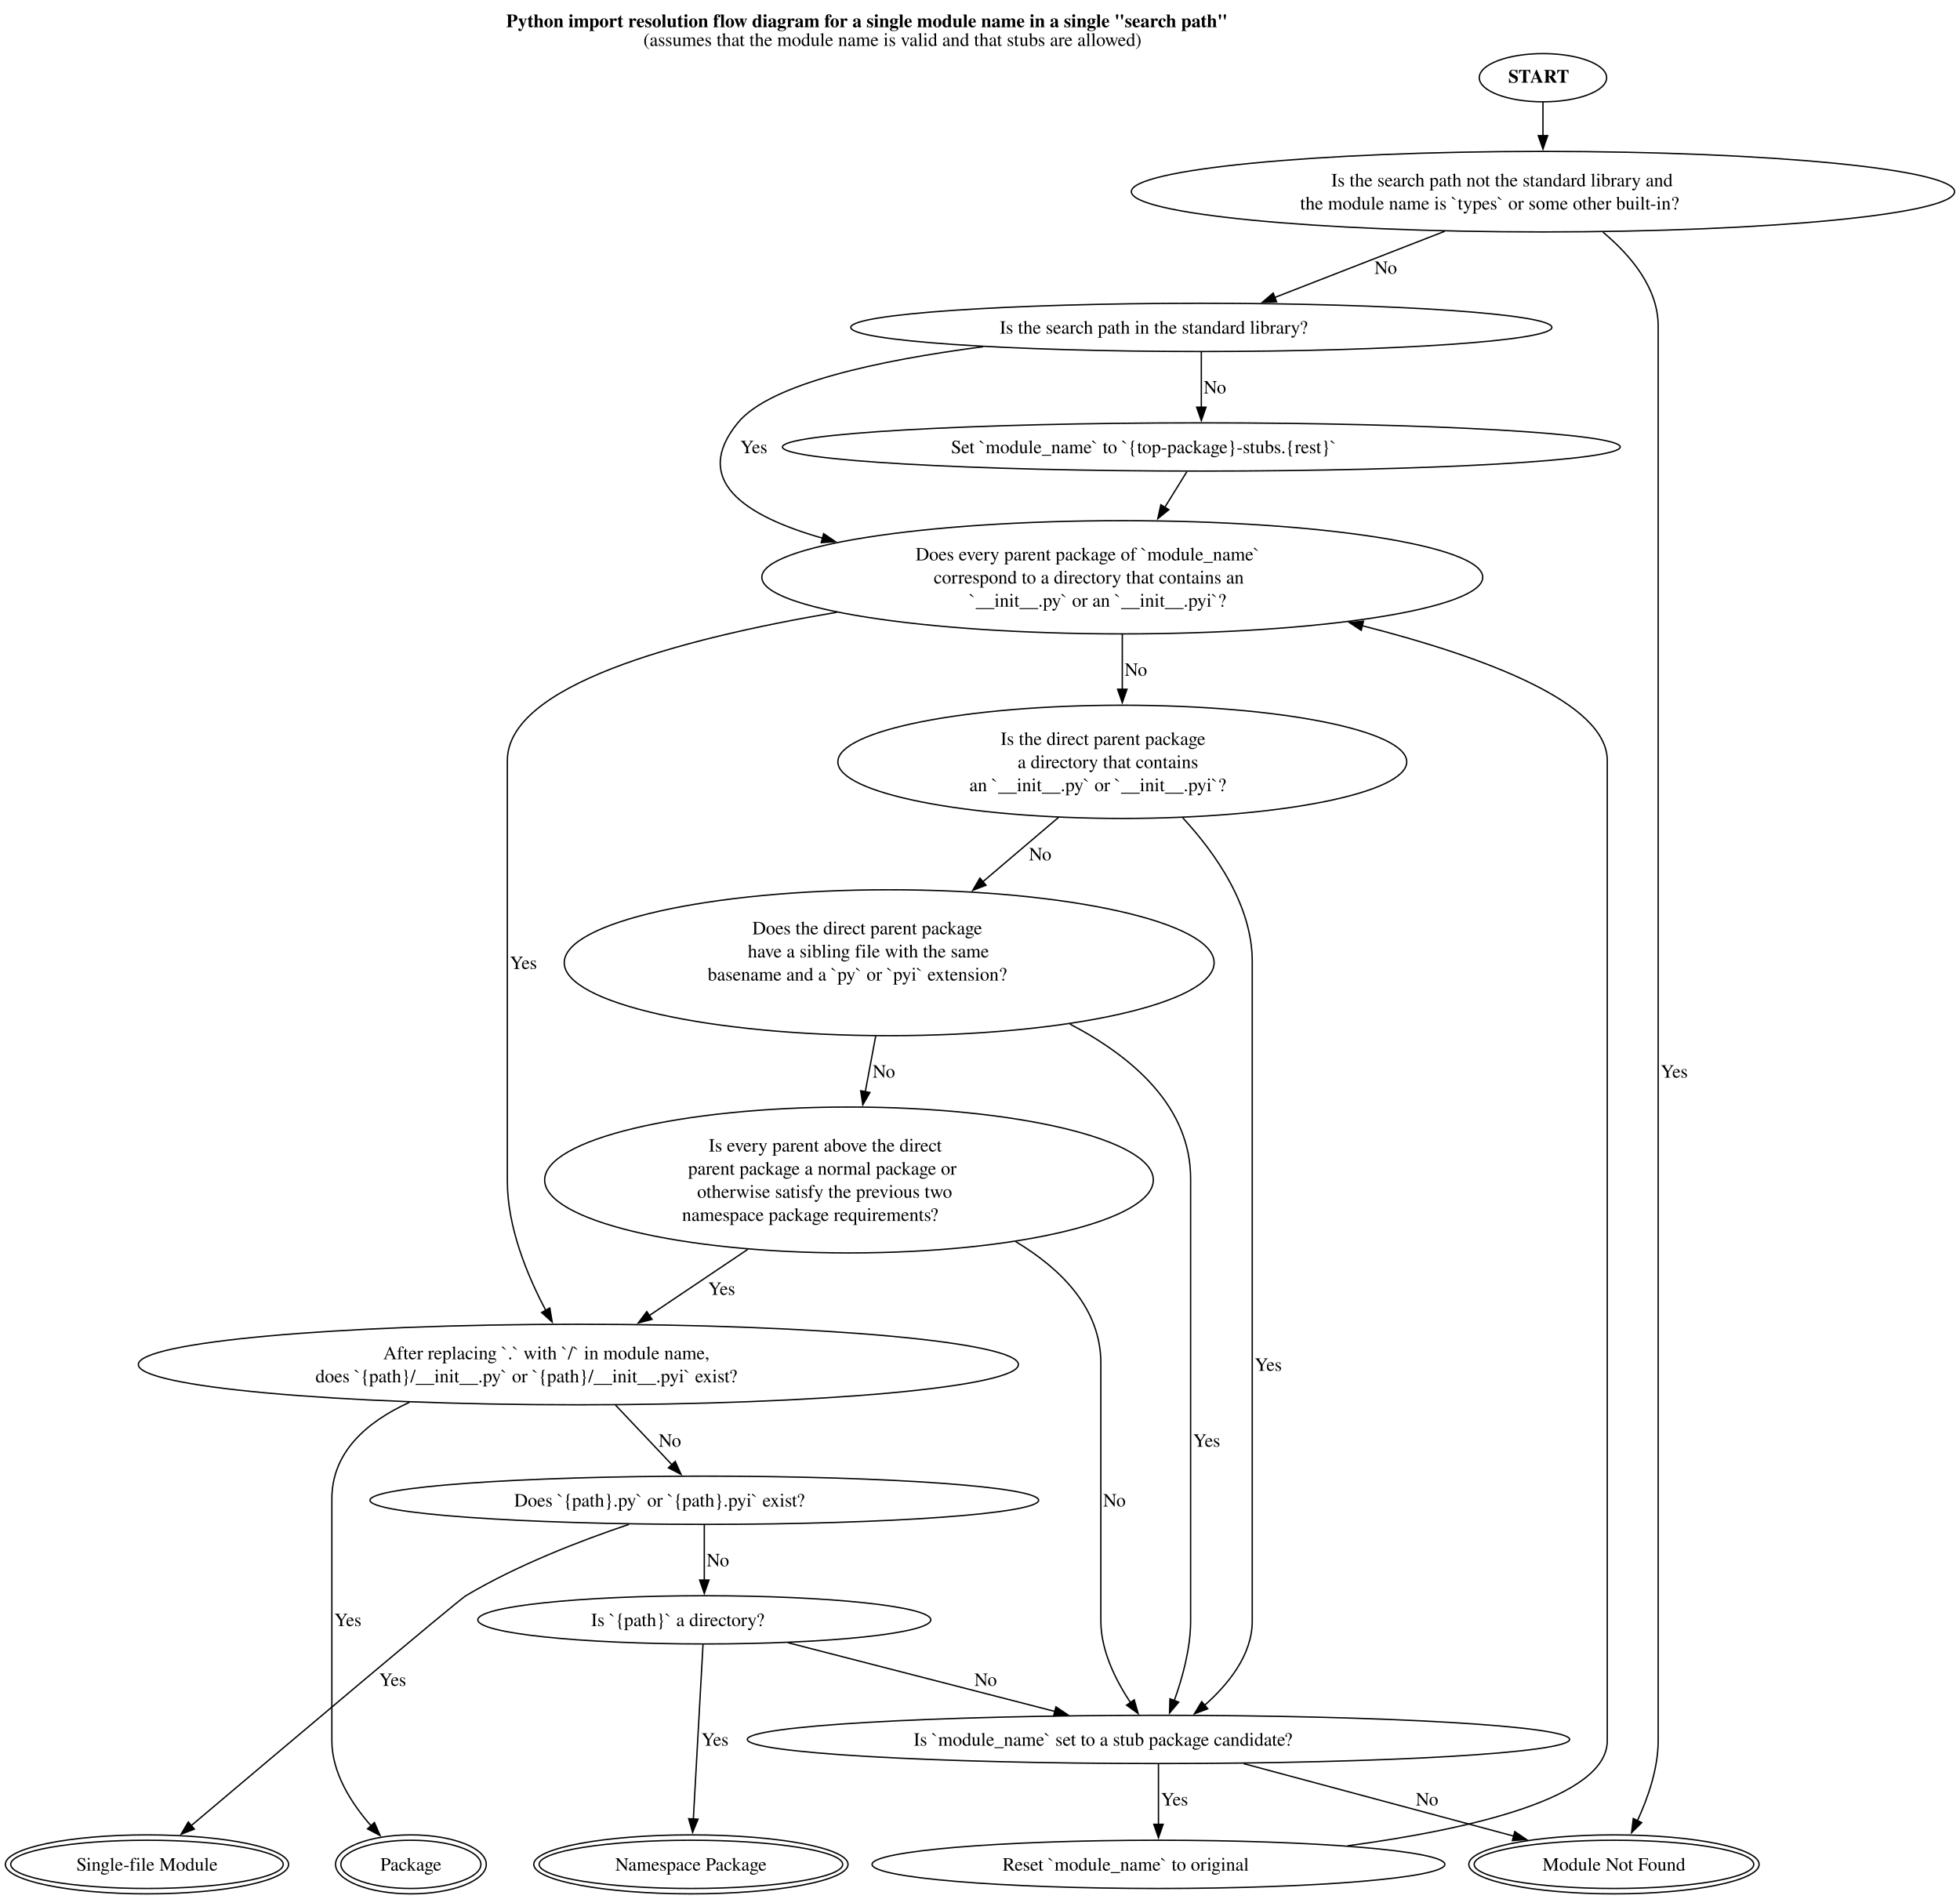
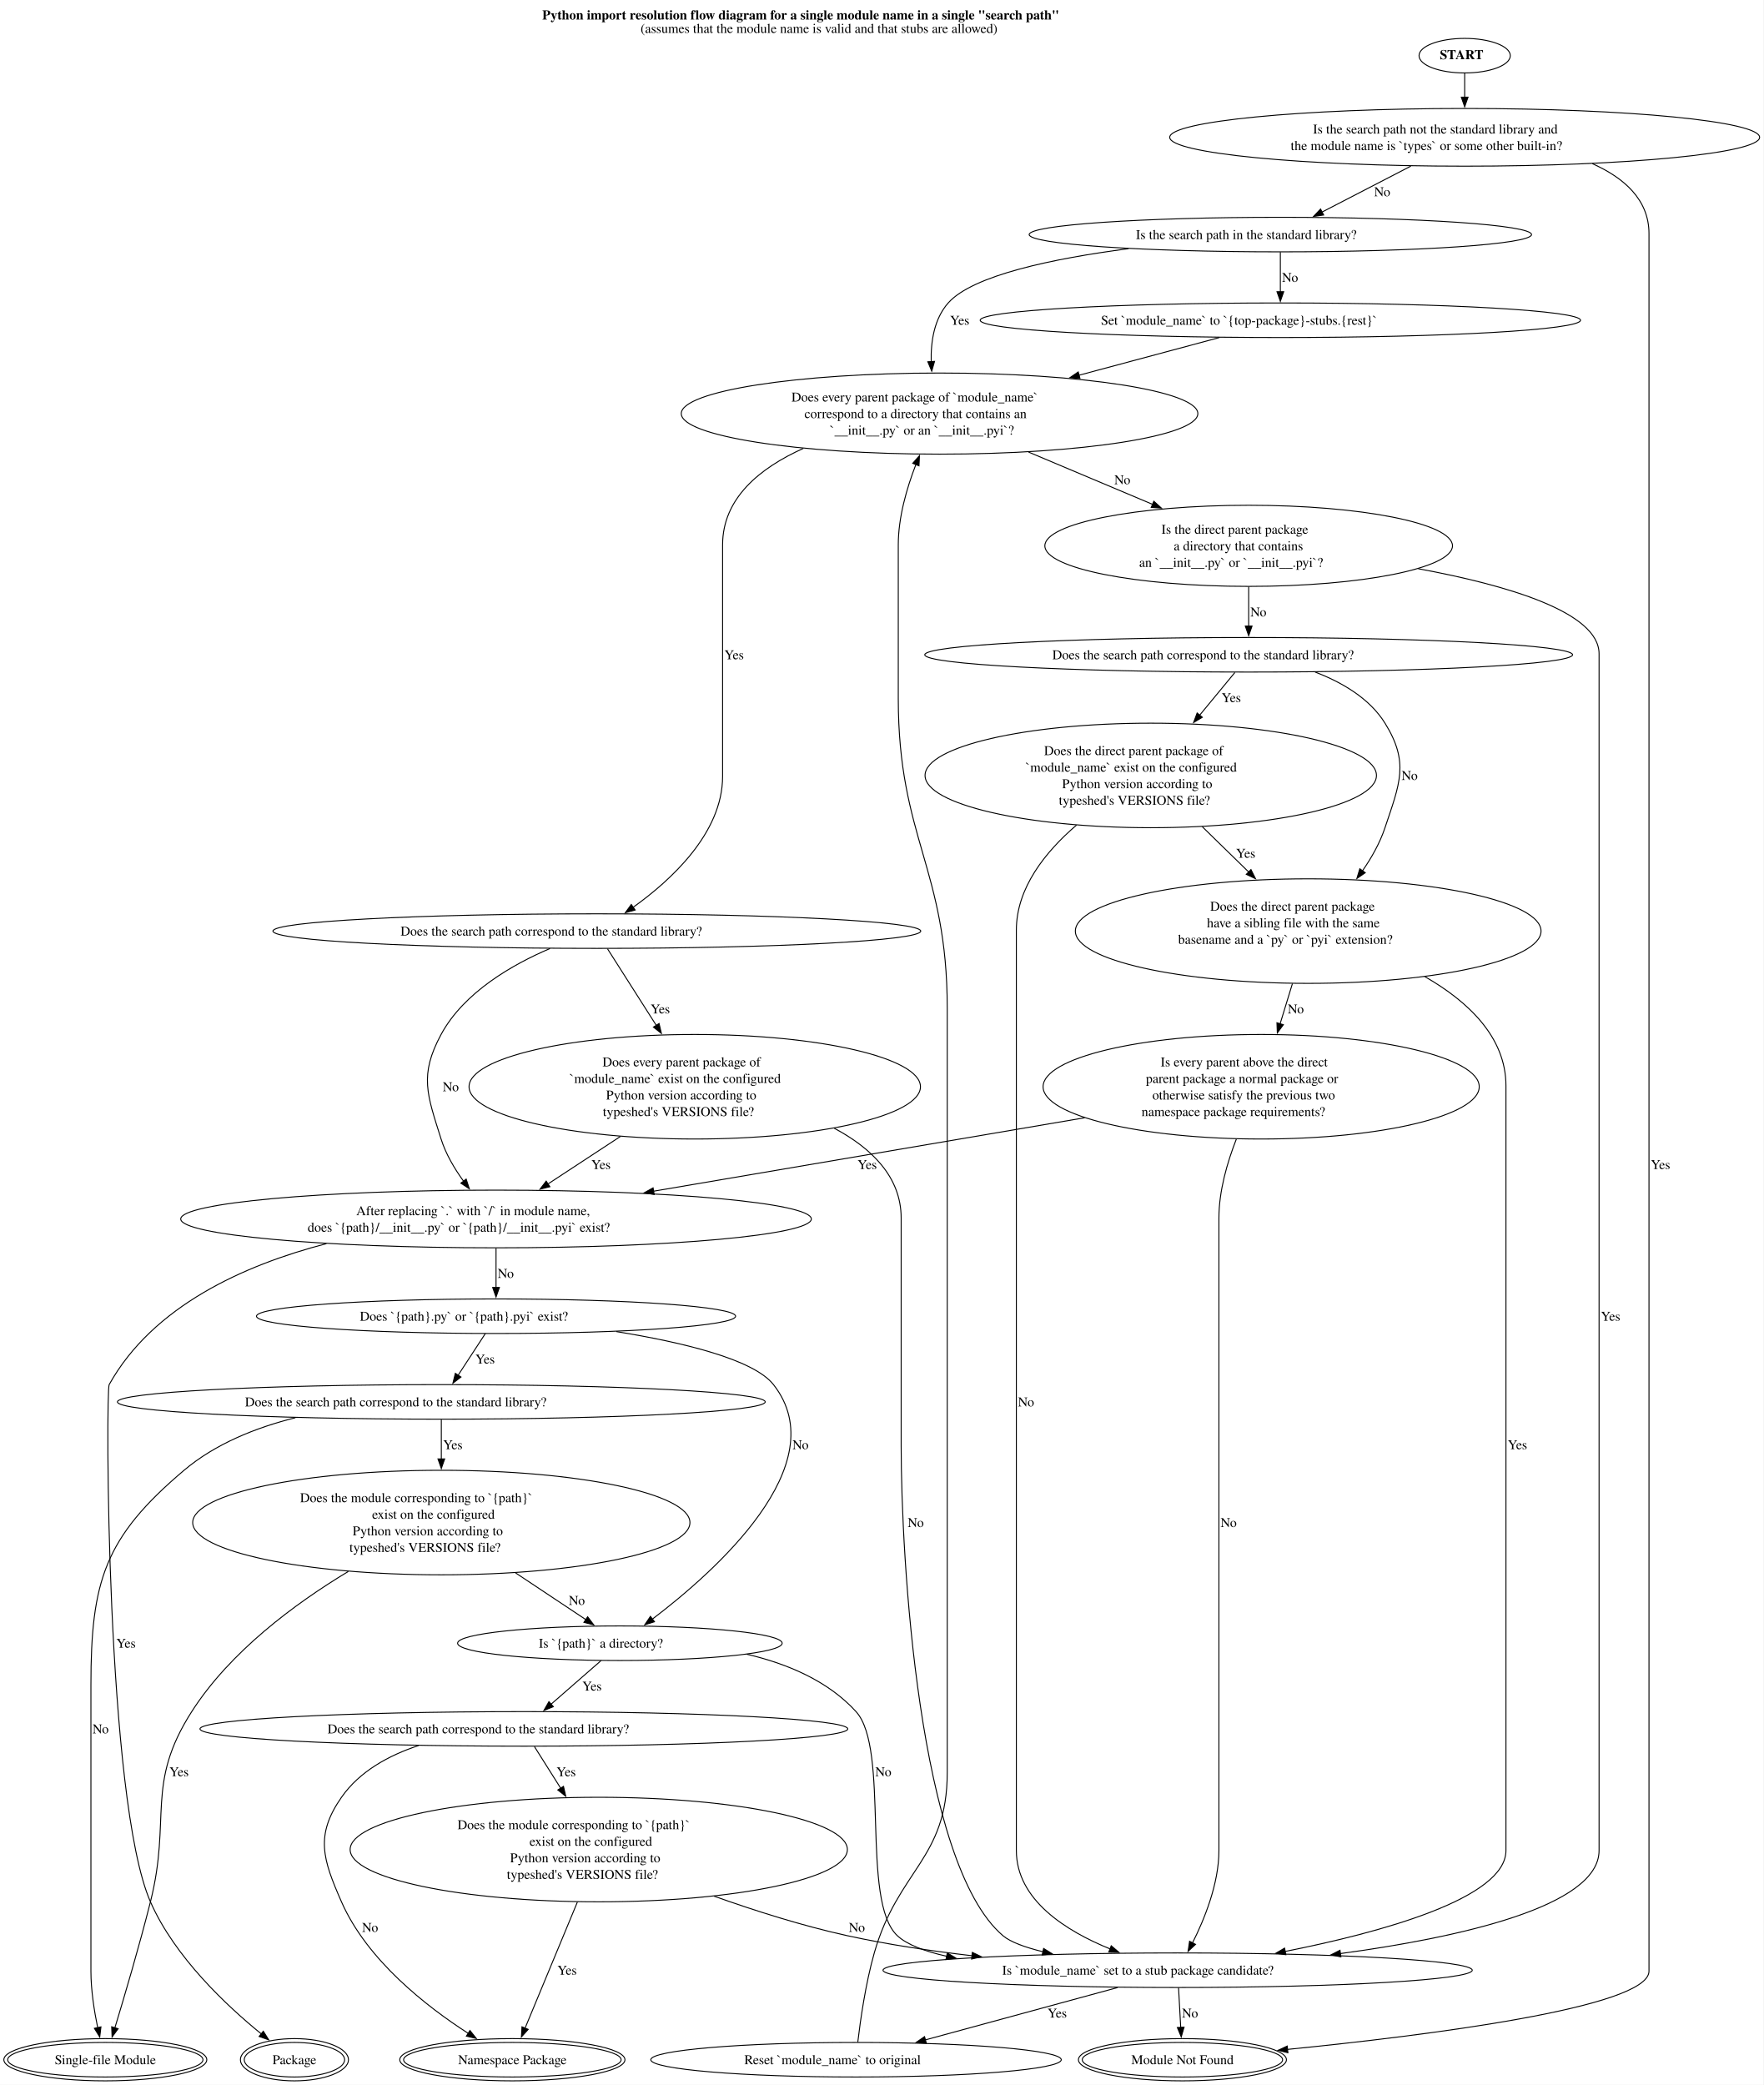
- <svg xmlns="http://www.w3.org/2000/svg" width="1463pt" height="1417pt" viewBox="0.00 0.00 1463.00 1417.00">
-   <g id="graph0" class="graph" transform="scale(1 1) rotate(0) translate(4 1413.5)">
-     <polygon fill="white" stroke="none" points="-4,4 -4,-1413.5 1458.95,-1413.5 1458.95,4 -4,4" />
-     <text xml:space="preserve" text-anchor="start" x="337.85" y="-1393.2" font-family="Times,serif" font-size="14.00">        </text>
-     <text xml:space="preserve" text-anchor="start" x="373.85" y="-1393.2" font-family="Times,serif" font-weight="bold" font-size="14.00">Python import resolution flow diagram for a single module name in a single "search path"</text>
-     <text xml:space="preserve" text-anchor="start" x="1081.1" y="-1393.2" font-family="Times,serif" font-size="14.00">        </text>
-     <text xml:space="preserve" text-anchor="start" x="476.23" y="-1379.2" font-family="Times,serif" font-size="14.00">(assumes that the module name is valid and that stubs are allowed)    </text>
+ <svg xmlns="http://www.w3.org/2000/svg" width="1837pt" height="2172pt" viewBox="0.00 0.00 1837.00 2172.00">
+   <g id="graph0" class="graph" transform="scale(1 1) rotate(0) translate(4 2167.68)">
+     <polygon fill="white" stroke="none" points="-4,4 -4,-2167.68 1832.95,-2167.68 1832.95,4 -4,4" />
+     <text xml:space="preserve" text-anchor="start" x="524.85" y="-2147.38" font-family="Times,serif" font-size="14.00">        </text>
+     <text xml:space="preserve" text-anchor="start" x="560.85" y="-2147.38" font-family="Times,serif" font-weight="bold" font-size="14.00">Python import resolution flow diagram for a single module name in a single "search path"</text>
+     <text xml:space="preserve" text-anchor="start" x="1268.1" y="-2147.38" font-family="Times,serif" font-size="14.00">        </text>
+     <text xml:space="preserve" text-anchor="start" x="663.23" y="-2133.38" font-family="Times,serif" font-size="14.00">(assumes that the module name is valid and that stubs are allowed)    </text>
    <g id="node1" class="node">
      <ellipse fill="none" stroke="black" cx="105.71" cy="-22" rx="101.71" ry="18" />
      <ellipse fill="none" stroke="black" cx="105.71" cy="-22" rx="105.71" ry="22" />
      <text xml:space="preserve" text-anchor="middle" x="105.71" y="-17.32" font-family="Times,serif" font-size="14.00">Single-file Module</text>
    </g>
    <g id="node2" class="node">
      <ellipse fill="none" stroke="black" cx="302.71" cy="-22" rx="52.26" ry="18" />
      <ellipse fill="none" stroke="black" cx="302.71" cy="-22" rx="56.26" ry="22" />
      <text xml:space="preserve" text-anchor="middle" x="302.71" y="-17.32" font-family="Times,serif" font-size="14.00">Package</text>
    </g>
    <g id="node3" class="node">
-       <ellipse fill="none" stroke="black" cx="511.71" cy="-22" rx="113.29" ry="18" />
-       <ellipse fill="none" stroke="black" cx="511.71" cy="-22" rx="117.29" ry="22" />
-       <text xml:space="preserve" text-anchor="middle" x="511.71" y="-17.32" font-family="Times,serif" font-size="14.00">Namespace Package</text>
+       <ellipse fill="none" stroke="black" cx="529.71" cy="-22" rx="113.29" ry="18" />
+       <ellipse fill="none" stroke="black" cx="529.71" cy="-22" rx="117.29" ry="22" />
+       <text xml:space="preserve" text-anchor="middle" x="529.71" y="-17.32" font-family="Times,serif" font-size="14.00">Namespace Package</text>
    </g>
    <g id="node4" class="node">
-       <ellipse fill="none" stroke="black" cx="1200.71" cy="-22" rx="104.35" ry="18" />
-       <ellipse fill="none" stroke="black" cx="1200.71" cy="-22" rx="108.35" ry="22" />
-       <text xml:space="preserve" text-anchor="middle" x="1200.71" y="-17.32" font-family="Times,serif" font-size="14.00">Module Not Found</text>
+       <ellipse fill="none" stroke="black" cx="1227.71" cy="-22" rx="104.35" ry="18" />
+       <ellipse fill="none" stroke="black" cx="1227.71" cy="-22" rx="108.35" ry="22" />
+       <text xml:space="preserve" text-anchor="middle" x="1227.71" y="-17.32" font-family="Times,serif" font-size="14.00">Module Not Found</text>
    </g>
    <g id="node5" class="node">
-       <ellipse fill="none" stroke="black" cx="1147.71" cy="-1355.5" rx="47.53" ry="18" />
-       <text xml:space="preserve" text-anchor="start" x="1121.84" y="-1351.82" font-family="Times,serif" font-weight="bold" font-size="14.00">START</text>
+       <ellipse fill="none" stroke="black" cx="1521.71" cy="-2109.68" rx="47.53" ry="18" />
+       <text xml:space="preserve" text-anchor="start" x="1495.84" y="-2106" font-family="Times,serif" font-weight="bold" font-size="14.00">START</text>
    </g>
    <g id="node6" class="node">
-       <ellipse fill="none" stroke="black" cx="1147.71" cy="-1270.44" rx="307.24" ry="30.05" />
-       <text xml:space="preserve" text-anchor="start" x="961.71" y="-1274.39" font-family="Times,serif" font-size="14.00">        Is the search path not the standard library and</text>
-       <text xml:space="preserve" text-anchor="start" x="938.46" y="-1257.14" font-family="Times,serif" font-size="14.00">        the module name is `types` or some other built-in?    </text>
+       <ellipse fill="none" stroke="black" cx="1521.71" cy="-2024.63" rx="307.24" ry="30.05" />
+       <text xml:space="preserve" text-anchor="start" x="1335.71" y="-2028.58" font-family="Times,serif" font-size="14.00">        Is the search path not the standard library and</text>
+       <text xml:space="preserve" text-anchor="start" x="1312.46" y="-2011.33" font-family="Times,serif" font-size="14.00">        the module name is `types` or some other built-in?    </text>
    </g>
    <g id="edge4" class="edge">
-       <path fill="none" stroke="black" d="M1147.71,-1337.29C1147.71,-1329.95 1147.71,-1321.06 1147.71,-1312.21" />
-       <polygon fill="black" stroke="black" points="1151.21,-1312.25 1147.71,-1302.25 1144.21,-1312.25 1151.21,-1312.25" />
+       <path fill="none" stroke="black" d="M1521.71,-2091.47C1521.71,-2084.14 1521.71,-2075.24 1521.71,-2066.39" />
+       <polygon fill="black" stroke="black" points="1525.21,-2066.43 1521.71,-2056.43 1518.21,-2066.43 1525.21,-2066.43" />
    </g>
    <g id="edge5" class="edge">
-       <path fill="none" stroke="black" d="M1192.48,-1240.23C1213.37,-1222.8 1233.71,-1198.54 1233.71,-1170.14 1233.71,-1170.14 1233.71,-1170.14 1233.71,-114.25 1233.71,-93.46 1226.05,-71.52 1218.11,-54.36" />
-       <polygon fill="black" stroke="black" points="1221.41,-53.14 1213.86,-45.7 1215.12,-56.22 1221.41,-53.14" />
-       <text xml:space="preserve" text-anchor="middle" x="1245.71" y="-609.2" font-family="Times,serif" font-size="14.00">Yes</text>
+       <path fill="none" stroke="black" d="M1654.8,-1997.15C1687.69,-1982.48 1713.71,-1959.69 1713.71,-1924.32 1713.71,-1924.32 1713.71,-1924.32 1713.71,-114.25 1713.71,-76.19 1480.54,-47.08 1337.21,-32.77" />
+       <polygon fill="black" stroke="black" points="1337.57,-29.29 1327.28,-31.79 1336.89,-36.26 1337.57,-29.29" />
+       <text xml:space="preserve" text-anchor="middle" x="1725.71" y="-949.84" font-family="Times,serif" font-size="14.00">Yes</text>
    </g>
    <g id="node7" class="node">
-       <ellipse fill="none" stroke="black" cx="892.71" cy="-1169.14" rx="261.65" ry="18" />
-       <text xml:space="preserve" text-anchor="start" x="714.21" y="-1164.47" font-family="Times,serif" font-size="14.00">        Is the search path in the standard library?    </text>
+       <ellipse fill="none" stroke="black" cx="1329.71" cy="-1923.32" rx="261.65" ry="18" />
+       <text xml:space="preserve" text-anchor="start" x="1151.21" y="-1918.65" font-family="Times,serif" font-size="14.00">        Is the search path in the standard library?    </text>
    </g>
    <g id="edge6" class="edge">
-       <path fill="none" stroke="black" d="M1074.3,-1240.85C1033.86,-1225.11 984.5,-1205.89 947.46,-1191.46" />
-       <polygon fill="black" stroke="black" points="948.87,-1188.25 938.28,-1187.89 946.33,-1194.78 948.87,-1188.25" />
-       <text xml:space="preserve" text-anchor="middle" x="1030.34" y="-1209.09" font-family="Times,serif" font-size="14.00">No</text>
+       <path fill="none" stroke="black" d="M1465.66,-1994.64C1436.12,-1979.36 1400.44,-1960.9 1373.04,-1946.73" />
+       <polygon fill="black" stroke="black" points="1374.81,-1943.71 1364.32,-1942.22 1371.59,-1949.93 1374.81,-1943.71" />
+       <text xml:space="preserve" text-anchor="middle" x="1435.84" y="-1963.27" font-family="Times,serif" font-size="14.00">No</text>
    </g>
    <g id="node8" class="node">
-       <ellipse fill="none" stroke="black" cx="892.71" cy="-1079.89" rx="312.68" ry="18" />
-       <text xml:space="preserve" text-anchor="start" x="677.84" y="-1075.22" font-family="Times,serif" font-size="14.00">        Set `module_name` to `{top-package}-stubs.{rest}`    </text>
+       <ellipse fill="none" stroke="black" cx="1329.71" cy="-1834.07" rx="312.68" ry="18" />
+       <text xml:space="preserve" text-anchor="start" x="1114.84" y="-1829.4" font-family="Times,serif" font-size="14.00">        Set `module_name` to `{top-package}-stubs.{rest}`    </text>
    </g>
    <g id="edge7" class="edge">
-       <path fill="none" stroke="black" d="M892.71,-1150.9C892.71,-1139.07 892.71,-1123.1 892.71,-1109.39" />
-       <polygon fill="black" stroke="black" points="896.21,-1109.61 892.71,-1099.61 889.21,-1109.61 896.21,-1109.61" />
-       <text xml:space="preserve" text-anchor="middle" x="902.84" y="-1119.84" font-family="Times,serif" font-size="14.00">No</text>
+       <path fill="none" stroke="black" d="M1329.71,-1905.09C1329.71,-1893.26 1329.71,-1877.28 1329.71,-1863.57" />
+       <polygon fill="black" stroke="black" points="1333.21,-1863.79 1329.71,-1853.79 1326.21,-1863.79 1333.21,-1863.79" />
+       <text xml:space="preserve" text-anchor="middle" x="1339.84" y="-1874.02" font-family="Times,serif" font-size="14.00">No</text>
    </g>
    <g id="node9" class="node">
-       <ellipse fill="none" stroke="black" cx="833.71" cy="-982.64" rx="269.05" ry="42.25" />
-       <text xml:space="preserve" text-anchor="start" x="651.46" y="-995.22" font-family="Times,serif" font-size="14.00">        Does every parent package of `module_name`</text>
-       <text xml:space="preserve" text-anchor="start" x="664.96" y="-977.97" font-family="Times,serif" font-size="14.00">        correspond to a directory that contains an</text>
-       <text xml:space="preserve" text-anchor="start" x="691.59" y="-960.72" font-family="Times,serif" font-size="14.00">        `__init__.py` or an `__init__.pyi`?    </text>
+       <ellipse fill="none" stroke="black" cx="974.71" cy="-1736.83" rx="269.05" ry="42.25" />
+       <text xml:space="preserve" text-anchor="start" x="792.46" y="-1749.4" font-family="Times,serif" font-size="14.00">        Does every parent package of `module_name`</text>
+       <text xml:space="preserve" text-anchor="start" x="805.96" y="-1732.15" font-family="Times,serif" font-size="14.00">        correspond to a directory that contains an</text>
+       <text xml:space="preserve" text-anchor="start" x="832.59" y="-1714.9" font-family="Times,serif" font-size="14.00">        `__init__.py` or an `__init__.pyi`?    </text>
    </g>
    <g id="edge8" class="edge">
-       <path fill="none" stroke="black" d="M729.85,-1154.72C652.04,-1144.58 570.67,-1127.2 546.71,-1097.89 511.98,-1055.39 550.89,-1028.61 610.12,-1011.78" />
-       <polygon fill="black" stroke="black" points="610.79,-1015.22 619.54,-1009.24 608.97,-1008.46 610.79,-1015.22" />
-       <text xml:space="preserve" text-anchor="middle" x="558.71" y="-1075.22" font-family="Times,serif" font-size="14.00">Yes</text>
+       <path fill="none" stroke="black" d="M1171.52,-1908.62C1092.86,-1898.32 1009.21,-1880.88 983.71,-1852.07 969.18,-1835.66 965.49,-1812.2 966.01,-1790.82" />
+       <polygon fill="black" stroke="black" points="969.49,-1791.23 966.56,-1781.05 962.5,-1790.83 969.49,-1791.23" />
+       <text xml:space="preserve" text-anchor="middle" x="995.71" y="-1829.4" font-family="Times,serif" font-size="14.00">Yes</text>
    </g>
    <g id="edge9" class="edge">
-       <path fill="none" stroke="black" d="M881.89,-1061.42C877.15,-1053.77 871.32,-1044.35 865.37,-1034.74" />
-       <polygon fill="black" stroke="black" points="868.45,-1033.07 860.21,-1026.42 862.5,-1036.76 868.45,-1033.07" />
+       <path fill="none" stroke="black" d="M1266.25,-1816.05C1225.47,-1805.11 1170.77,-1790.43 1119.77,-1776.75" />
+       <polygon fill="black" stroke="black" points="1120.98,-1773.45 1110.41,-1774.23 1119.17,-1780.21 1120.98,-1773.45" />
    </g>
    <g id="node10" class="node">
-       <ellipse fill="none" stroke="black" cx="427.71" cy="-395.05" rx="328.45" ry="30.05" />
-       <text xml:space="preserve" text-anchor="start" x="254.09" y="-399" font-family="Times,serif" font-size="14.00">        After replacing `.` with `/` in module name,</text>
-       <text xml:space="preserve" text-anchor="start" x="203.46" y="-381.75" font-family="Times,serif" font-size="14.00">        does `{path}/__init__.py` or `{path}/__init__.pyi` exist?    </text>
+       <ellipse fill="none" stroke="black" cx="617.71" cy="-1197.73" rx="337.41" ry="18" />
+       <text xml:space="preserve" text-anchor="start" x="385.21" y="-1193.06" font-family="Times,serif" font-size="14.00">        Does the search path correspond to the standard library?    </text>
    </g>
    <g id="edge10" class="edge">
-       <path fill="none" stroke="black" d="M620.67,-956.53C500.71,-936.22 374.71,-901.62 374.71,-845.89 374.71,-845.89 374.71,-845.89 374.71,-531.8 374.71,-497.63 389.47,-461.73 403.41,-435.43" />
-       <polygon fill="black" stroke="black" points="406.39,-437.27 408.15,-426.82 400.26,-433.89 406.39,-437.27" />
-       <text xml:space="preserve" text-anchor="middle" x="386.71" y="-690.27" font-family="Times,serif" font-size="14.00">Yes</text>
+       <path fill="none" stroke="black" d="M832.87,-1700.59C787.46,-1680.2 748.71,-1648.59 748.71,-1600.08 748.71,-1600.08 748.71,-1600.08 748.71,-1358.88 748.71,-1299.61 694.28,-1250.21 655.59,-1222.58" />
+       <polygon fill="black" stroke="black" points="657.6,-1219.71 647.38,-1216.89 653.61,-1225.47 657.6,-1219.71" />
+       <text xml:space="preserve" text-anchor="middle" x="760.71" y="-1480.9" font-family="Times,serif" font-size="14.00">Yes</text>
    </g>
    <g id="node11" class="node">
-       <ellipse fill="none" stroke="black" cx="833.71" cy="-844.89" rx="212.31" ry="42.25" />
-       <text xml:space="preserve" text-anchor="start" x="714.84" y="-857.47" font-family="Times,serif" font-size="14.00">        Is the direct parent package</text>
-       <text xml:space="preserve" text-anchor="start" x="727.59" y="-840.22" font-family="Times,serif" font-size="14.00">        a directory that contains</text>
-       <text xml:space="preserve" text-anchor="start" x="691.59" y="-822.97" font-family="Times,serif" font-size="14.00">        an `__init__.py` or `__init__.pyi`?    </text>
+       <ellipse fill="none" stroke="black" cx="1296.71" cy="-1599.08" rx="212.31" ry="42.25" />
+       <text xml:space="preserve" text-anchor="start" x="1177.84" y="-1611.65" font-family="Times,serif" font-size="14.00">        Is the direct parent package</text>
+       <text xml:space="preserve" text-anchor="start" x="1190.59" y="-1594.4" font-family="Times,serif" font-size="14.00">        a directory that contains</text>
+       <text xml:space="preserve" text-anchor="start" x="1154.59" y="-1577.15" font-family="Times,serif" font-size="14.00">        an `__init__.py` or `__init__.pyi`?    </text>
    </g>
    <g id="edge11" class="edge">
-       <path fill="none" stroke="black" d="M833.71,-940.17C833.71,-927.14 833.71,-912.56 833.71,-898.84" />
-       <polygon fill="black" stroke="black" points="837.21,-899.09 833.71,-889.09 830.21,-899.09 837.21,-899.09" />
-       <text xml:space="preserve" text-anchor="middle" x="843.84" y="-909.09" font-family="Times,serif" font-size="14.00">No</text>
+       <path fill="none" stroke="black" d="M1067.42,-1696.74C1107.93,-1679.67 1155.51,-1659.6 1196.8,-1642.2" />
+       <polygon fill="black" stroke="black" points="1197.91,-1645.53 1205.76,-1638.42 1195.19,-1639.08 1197.91,-1645.53" />
+       <text xml:space="preserve" text-anchor="middle" x="1165.12" y="-1663.28" font-family="Times,serif" font-size="14.00">No</text>
+     </g>
+     <g id="node12" class="node">
+       <ellipse fill="none" stroke="black" cx="512.71" cy="-897.84" rx="328.45" ry="30.05" />
+       <text xml:space="preserve" text-anchor="start" x="339.09" y="-901.79" font-family="Times,serif" font-size="14.00">        After replacing `.` with `/` in module name,</text>
+       <text xml:space="preserve" text-anchor="start" x="288.46" y="-884.54" font-family="Times,serif" font-size="14.00">        does `{path}/__init__.py` or `{path}/__init__.pyi` exist?    </text>
+     </g>
+     <g id="edge12" class="edge">
+       <path fill="none" stroke="black" d="M568.87,-1179.57C530.36,-1163.14 479.31,-1134.25 455.46,-1090.04 432.49,-1047.44 440.98,-1027.32 455.46,-981.14 460.37,-965.51 469.41,-950.24 478.88,-937.19" />
+       <polygon fill="black" stroke="black" points="481.61,-939.38 484.88,-929.3 476.04,-935.14 481.61,-939.38" />
+       <text xml:space="preserve" text-anchor="middle" x="465.59" y="-1030.92" font-family="Times,serif" font-size="14.00">No</text>
+     </g>
+     <g id="node13" class="node">
+       <ellipse fill="none" stroke="black" cx="719.71" cy="-1035.59" rx="235.11" ry="54.45" />
+       <text xml:space="preserve" text-anchor="start" x="595.59" y="-1056.79" font-family="Times,serif" font-size="14.00">        Does every parent package of</text>
+       <text xml:space="preserve" text-anchor="start" x="561.46" y="-1039.54" font-family="Times,serif" font-size="14.00">        `module_name` exist on the configured</text>
+       <text xml:space="preserve" text-anchor="start" x="599.34" y="-1022.29" font-family="Times,serif" font-size="14.00">        Python version according to </text>
+       <text xml:space="preserve" text-anchor="start" x="595.96" y="-1005.04" font-family="Times,serif" font-size="14.00">        typeshed's VERSIONS file?    </text>
+     </g>
+     <g id="edge13" class="edge">
+       <path fill="none" stroke="black" d="M628.82,-1179.29C641.02,-1160.14 661.32,-1128.27 679.64,-1099.5" />
+       <polygon fill="black" stroke="black" points="682.54,-1101.48 684.96,-1091.16 676.63,-1097.72 682.54,-1101.48" />
+       <text xml:space="preserve" text-anchor="middle" x="683.77" y="-1111.99" font-family="Times,serif" font-size="14.00">Yes</text>
+     </g>
+     <g id="node14" class="node">
+       <ellipse fill="none" stroke="black" cx="1222.71" cy="-115.25" rx="306.9" ry="18" />
+       <text xml:space="preserve" text-anchor="start" x="1011.96" y="-110.58" font-family="Times,serif" font-size="14.00">        Is `module_name` set to a stub package candidate?    </text>
+     </g>
+     <g id="edge16" class="edge">
+       <path fill="none" stroke="black" d="M1473.33,-1575.23C1566.5,-1558.05 1661.71,-1529.89 1661.71,-1486.58 1661.71,-1486.58 1661.71,-1486.58 1661.71,-239.95 1661.71,-181.48 1515.65,-149.31 1392.02,-132.55" />
+       <polygon fill="black" stroke="black" points="1392.77,-129.12 1382.39,-131.27 1391.85,-136.06 1392.77,-129.12" />
+       <text xml:space="preserve" text-anchor="middle" x="1673.71" y="-791.86" font-family="Times,serif" font-size="14.00">Yes</text>
+     </g>
+     <g id="node15" class="node">
+       <ellipse fill="none" stroke="black" cx="1296.71" cy="-1485.58" rx="337.41" ry="18" />
+       <text xml:space="preserve" text-anchor="start" x="1064.21" y="-1480.9" font-family="Times,serif" font-size="14.00">        Does the search path correspond to the standard library?    </text>
+     </g>
+     <g id="edge17" class="edge">
+       <path fill="none" stroke="black" d="M1296.71,-1556.56C1296.71,-1542.76 1296.71,-1527.72 1296.71,-1515.13" />
+       <polygon fill="black" stroke="black" points="1300.21,-1515.45 1296.71,-1505.45 1293.21,-1515.45 1300.21,-1515.45" />
+       <text xml:space="preserve" text-anchor="middle" x="1306.84" y="-1525.53" font-family="Times,serif" font-size="14.00">No</text>
+     </g>
+     <g id="edge26" class="edge">
+       <path fill="none" stroke="black" d="M335.99,-872.15C249.83,-849.72 155.16,-806.93 109.71,-725.29 106.14,-718.87 106.3,-292.18 152.71,-186.5 178.13,-128.62 232.6,-77.77 268.43,-48.71" />
+       <polygon fill="black" stroke="black" points="270.28,-51.71 275.92,-42.74 265.92,-46.23 270.28,-51.71" />
+       <text xml:space="preserve" text-anchor="middle" x="127.24" y="-451.22" font-family="Times,serif" font-size="14.00">Yes</text>
+     </g>
+     <g id="node19" class="node">
+       <ellipse fill="none" stroke="black" cx="512.71" cy="-796.54" rx="249.55" ry="18" />
+       <text xml:space="preserve" text-anchor="start" x="342.84" y="-791.86" font-family="Times,serif" font-size="14.00">        Does `{path}.py` or `{path}.pyi` exist?    </text>
+     </g>
+     <g id="edge27" class="edge">
+       <path fill="none" stroke="black" d="M512.71,-867.32C512.71,-854.41 512.71,-839.31 512.71,-826.47" />
+       <polygon fill="black" stroke="black" points="516.21,-826.5 512.71,-816.5 509.21,-826.5 516.21,-826.5" />
+       <text xml:space="preserve" text-anchor="middle" x="522.84" y="-836.49" font-family="Times,serif" font-size="14.00">No</text>
+     </g>
+     <g id="edge14" class="edge">
+       <path fill="none" stroke="black" d="M642.34,-983.85C617.22,-967.38 589.9,-949.46 566.85,-934.34" />
+       <polygon fill="black" stroke="black" points="568.8,-931.44 558.52,-928.88 564.96,-937.29 568.8,-931.44" />
+       <text xml:space="preserve" text-anchor="middle" x="622.01" y="-949.84" font-family="Times,serif" font-size="14.00">Yes</text>
+     </g>
+     <g id="edge15" class="edge">
+       <path fill="none" stroke="black" d="M864.91,-992.41C903.53,-971.83 934.71,-941.88 934.71,-898.84 934.71,-898.84 934.71,-898.84 934.71,-661.66 934.71,-545.82 952.52,-226.37 1040.71,-151.25 1048.58,-144.55 1063.97,-139.01 1082.6,-134.46" />
+       <polygon fill="black" stroke="black" points="1083.12,-137.93 1092.1,-132.31 1081.57,-131.1 1083.12,-137.93" />
+       <text xml:space="preserve" text-anchor="middle" x="949.92" y="-576.92" font-family="Times,serif" font-size="14.00">No</text>
+     </g>
+     <g id="edge40" class="edge">
+       <path fill="none" stroke="black" d="M1223.66,-97.09C1224.3,-85.39 1225.16,-69.54 1225.93,-55.5" />
+       <polygon fill="black" stroke="black" points="1229.41,-55.95 1226.47,-45.77 1222.42,-55.57 1229.41,-55.95" />
+       <text xml:space="preserve" text-anchor="middle" x="1235.64" y="-65.95" font-family="Times,serif" font-size="14.00">No</text>
+     </g>
+     <g id="node25" class="node">
+       <ellipse fill="none" stroke="black" cx="887.71" cy="-22" rx="213.78" ry="18" />
+       <text xml:space="preserve" text-anchor="start" x="743.34" y="-17.32" font-family="Times,serif" font-size="14.00">        Reset `module_name` to original    </text>
+     </g>
+     <g id="edge41" class="edge">
+       <path fill="none" stroke="black" d="M1160.1,-97.19C1103.23,-81.7 1019.36,-58.86 959.73,-42.62" />
+       <polygon fill="black" stroke="black" points="960.92,-39.31 950.35,-40.06 959.08,-46.07 960.92,-39.31" />
+       <text xml:space="preserve" text-anchor="middle" x="1097.22" y="-65.95" font-family="Times,serif" font-size="14.00">Yes</text>
+     </g>
+     <g id="node16" class="node">
+       <ellipse fill="none" stroke="black" cx="1358.71" cy="-1197.73" rx="242.54" ry="54.45" />
+       <text xml:space="preserve" text-anchor="start" x="1228.59" y="-1218.93" font-family="Times,serif" font-size="14.00">        Does the direct parent package</text>
+       <text xml:space="preserve" text-anchor="start" x="1225.21" y="-1201.68" font-family="Times,serif" font-size="14.00">        have a sibling file with the same</text>
+       <text xml:space="preserve" text-anchor="start" x="1195.21" y="-1184.43" font-family="Times,serif" font-size="14.00">        basename and a `py` or `pyi` extension?</text>
+       <text xml:space="preserve" text-anchor="start" x="1349.71" y="-1167.18" font-family="Times,serif" font-size="14.00">    </text>
    </g>
    <g id="edge18" class="edge">
-       <path fill="none" stroke="black" d="M301.68,-366.89C269.45,-352.16 243.71,-329.51 243.71,-294.75 243.71,-294.75 243.71,-294.75 243.71,-114.25 243.71,-90.15 258.4,-67.38 273.12,-50.62" />
-       <polygon fill="black" stroke="black" points="275.47,-53.24 279.71,-43.53 270.34,-48.47 275.47,-53.24" />
-       <text xml:space="preserve" text-anchor="middle" x="255.71" y="-199.82" font-family="Times,serif" font-size="14.00">Yes</text>
-     </g>
-     <g id="node15" class="node">
-       <ellipse fill="none" stroke="black" cx="521.71" cy="-293.75" rx="249.55" ry="18" />
-       <text xml:space="preserve" text-anchor="start" x="351.84" y="-289.07" font-family="Times,serif" font-size="14.00">        Does `{path}.py` or `{path}.pyi` exist?    </text>
+       <path fill="none" stroke="black" d="M1365.9,-1467.6C1393.51,-1457.06 1422.54,-1440.38 1438.71,-1414.33 1464.25,-1373.21 1454.02,-1351.35 1438.71,-1305.43 1433.43,-1289.58 1424.77,-1274.18 1415.05,-1260.24" />
+       <polygon fill="black" stroke="black" points="1418.14,-1258.55 1409.42,-1252.53 1412.48,-1262.67 1418.14,-1258.55" />
+       <text xml:space="preserve" text-anchor="middle" x="1464.38" y="-1355.2" font-family="Times,serif" font-size="14.00">No</text>
+     </g>
+     <g id="node17" class="node">
+       <ellipse fill="none" stroke="black" cx="1194.71" cy="-1359.88" rx="235.11" ry="54.45" />
+       <text xml:space="preserve" text-anchor="start" x="1055.59" y="-1381.08" font-family="Times,serif" font-size="14.00">        Does the direct parent package of</text>
+       <text xml:space="preserve" text-anchor="start" x="1036.46" y="-1363.83" font-family="Times,serif" font-size="14.00">        `module_name` exist on the configured</text>
+       <text xml:space="preserve" text-anchor="start" x="1074.34" y="-1346.58" font-family="Times,serif" font-size="14.00">        Python version according to </text>
+       <text xml:space="preserve" text-anchor="start" x="1070.96" y="-1329.33" font-family="Times,serif" font-size="14.00">        typeshed's VERSIONS file?    </text>
    </g>
    <g id="edge19" class="edge">
-       <path fill="none" stroke="black" d="M455.41,-364.8C468.86,-350.58 484.87,-333.67 497.79,-320.03" />
-       <polygon fill="black" stroke="black" points="500.01,-322.77 504.34,-313.1 494.92,-317.96 500.01,-322.77" />
-       <text xml:space="preserve" text-anchor="middle" x="496.02" y="-333.7" font-family="Times,serif" font-size="14.00">No</text>
-     </g>
-     <g id="node12" class="node">
-       <ellipse fill="none" stroke="black" cx="860.71" cy="-115.25" rx="306.9" ry="18" />
-       <text xml:space="preserve" text-anchor="start" x="649.96" y="-110.58" font-family="Times,serif" font-size="14.00">        Is `module_name` set to a stub package candidate?    </text>
-     </g>
-     <g id="edge12" class="edge">
-       <path fill="none" stroke="black" d="M878.81,-803.16C904.14,-775.71 930.71,-737.1 930.71,-695.95 930.71,-695.95 930.71,-695.95 930.71,-203.5 930.71,-178.3 912.73,-156.23 894.99,-140.59" />
-       <polygon fill="black" stroke="black" points="897.48,-138.11 887.55,-134.41 893.01,-143.49 897.48,-138.11" />
-       <text xml:space="preserve" text-anchor="middle" x="942.71" y="-390.38" font-family="Times,serif" font-size="14.00">Yes</text>
-     </g>
-     <g id="node13" class="node">
-       <ellipse fill="none" stroke="black" cx="659.71" cy="-694.95" rx="242.54" ry="54.45" />
-       <text xml:space="preserve" text-anchor="start" x="529.59" y="-716.15" font-family="Times,serif" font-size="14.00">        Does the direct parent package</text>
-       <text xml:space="preserve" text-anchor="start" x="526.21" y="-698.9" font-family="Times,serif" font-size="14.00">        have a sibling file with the same</text>
-       <text xml:space="preserve" text-anchor="start" x="496.21" y="-681.65" font-family="Times,serif" font-size="14.00">        basename and a `py` or `pyi` extension?</text>
-       <text xml:space="preserve" text-anchor="start" x="650.71" y="-664.4" font-family="Times,serif" font-size="14.00">    </text>
-     </g>
-     <g id="edge13" class="edge">
-       <path fill="none" stroke="black" d="M786.17,-803.47C768.72,-788.63 748.58,-771.5 729.58,-755.35" />
-       <polygon fill="black" stroke="black" points="731.98,-752.79 722.09,-748.98 727.44,-758.13 731.98,-752.79" />
-       <text xml:space="preserve" text-anchor="middle" x="772.42" y="-771.34" font-family="Times,serif" font-size="14.00">No</text>
+       <path fill="none" stroke="black" d="M1282.32,-1467.12C1272.54,-1455.26 1258.98,-1438.81 1245.44,-1422.4" />
+       <polygon fill="black" stroke="black" points="1248.41,-1420.49 1239.35,-1415.01 1243.01,-1424.95 1248.41,-1420.49" />
+       <text xml:space="preserve" text-anchor="middle" x="1278.57" y="-1436.28" font-family="Times,serif" font-size="14.00">Yes</text>
+     </g>
+     <g id="edge22" class="edge">
+       <path fill="none" stroke="black" d="M1480.33,-1150.23C1524.93,-1124.65 1564.71,-1087.55 1564.71,-1036.59 1564.71,-1036.59 1564.71,-1036.59 1564.71,-239.95 1564.71,-190.04 1434.32,-154.61 1334.56,-134.8" />
+       <polygon fill="black" stroke="black" points="1335.45,-131.4 1324.96,-132.92 1334.11,-138.27 1335.45,-131.4" />
+       <text xml:space="preserve" text-anchor="middle" x="1576.71" y="-657.99" font-family="Times,serif" font-size="14.00">Yes</text>
+     </g>
+     <g id="node18" class="node">
+       <ellipse fill="none" stroke="black" cx="1309.71" cy="-1035.59" rx="227.16" ry="54.45" />
+       <text xml:space="preserve" text-anchor="start" x="1176.96" y="-1056.79" font-family="Times,serif" font-size="14.00">        Is every parent above the direct</text>
+       <text xml:space="preserve" text-anchor="start" x="1161.59" y="-1039.54" font-family="Times,serif" font-size="14.00">        parent package a normal package or</text>
+       <text xml:space="preserve" text-anchor="start" x="1168.34" y="-1022.29" font-family="Times,serif" font-size="14.00">        otherwise satisfy the previous two</text>
+       <text xml:space="preserve" text-anchor="start" x="1157.09" y="-1005.04" font-family="Times,serif" font-size="14.00">        namespace package requirements?    </text>
+     </g>
+     <g id="edge23" class="edge">
+       <path fill="none" stroke="black" d="M1342.26,-1142.96C1338.16,-1129.56 1333.72,-1115.04 1329.47,-1101.17" />
+       <polygon fill="black" stroke="black" points="1332.84,-1100.21 1326.57,-1091.67 1326.15,-1102.25 1332.84,-1100.21" />
+       <text xml:space="preserve" text-anchor="middle" x="1345.81" y="-1111.99" font-family="Times,serif" font-size="14.00">No</text>
+     </g>
+     <g id="edge21" class="edge">
+       <path fill="none" stroke="black" d="M1117.34,-1308.13C1084.97,-1280.37 1054.71,-1242.68 1054.71,-1198.73 1054.71,-1198.73 1054.71,-1198.73 1054.71,-239.95 1054.71,-188.54 1106.36,-156.11 1152.39,-137.42" />
+       <polygon fill="black" stroke="black" points="1153.54,-140.72 1161.6,-133.84 1151.01,-134.2 1153.54,-140.72" />
+       <text xml:space="preserve" text-anchor="middle" x="1064.84" y="-702.61" font-family="Times,serif" font-size="14.00">No</text>
+     </g>
+     <g id="edge20" class="edge">
+       <path fill="none" stroke="black" d="M1248.41,-1306.44C1263.85,-1291.37 1280.8,-1274.81 1296.7,-1259.3" />
+       <polygon fill="black" stroke="black" points="1299.1,-1261.84 1303.81,-1252.35 1294.21,-1256.83 1299.1,-1261.84" />
+       <text xml:space="preserve" text-anchor="middle" x="1293.63" y="-1274.13" font-family="Times,serif" font-size="14.00">Yes</text>
+     </g>
+     <g id="edge25" class="edge">
+       <path fill="none" stroke="black" d="M1125.87,-1003.28C990.29,-980.18 807.48,-949.05 676.82,-926.79" />
+       <polygon fill="black" stroke="black" points="677.47,-923.35 667.02,-925.12 676.29,-930.25 677.47,-923.35" />
+       <text xml:space="preserve" text-anchor="middle" x="899.32" y="-949.84" font-family="Times,serif" font-size="14.00">Yes</text>
    </g>
    <g id="edge24" class="edge">
-       <path fill="none" stroke="black" d="M924.27,-97.19C981.44,-81.85 1065.5,-59.29 1125.91,-43.08" />
-       <polygon fill="black" stroke="black" points="1126.68,-46.49 1135.44,-40.52 1124.87,-39.73 1126.68,-46.49" />
-       <text xml:space="preserve" text-anchor="middle" x="1061.2" y="-65.95" font-family="Times,serif" font-size="14.00">No</text>
-     </g>
-     <g id="node17" class="node">
-       <ellipse fill="none" stroke="black" cx="860.71" cy="-22" rx="213.78" ry="18" />
-       <text xml:space="preserve" text-anchor="start" x="716.34" y="-17.32" font-family="Times,serif" font-size="14.00">        Reset `module_name` to original    </text>
-     </g>
-     <g id="edge25" class="edge">
-       <path fill="none" stroke="black" d="M860.71,-97.09C860.71,-84.3 860.71,-66.53 860.71,-51.61" />
-       <polygon fill="black" stroke="black" points="864.21,-51.91 860.71,-41.91 857.21,-51.91 864.21,-51.91" />
-       <text xml:space="preserve" text-anchor="middle" x="872.71" y="-65.95" font-family="Times,serif" font-size="14.00">Yes</text>
-     </g>
-     <g id="edge14" class="edge">
-       <path fill="none" stroke="black" d="M794.49,-649.24C842.41,-624.2 884.71,-587.02 884.71,-533.8 884.71,-533.8 884.71,-533.8 884.71,-203.5 884.71,-183.2 878.6,-161.17 872.55,-144.33" />
-       <polygon fill="black" stroke="black" points="875.82,-143.08 868.98,-134.99 869.28,-145.58 875.82,-143.08" />
-       <text xml:space="preserve" text-anchor="middle" x="896.71" y="-333.7" font-family="Times,serif" font-size="14.00">Yes</text>
-     </g>
-     <g id="node14" class="node">
-       <ellipse fill="none" stroke="black" cx="629.71" cy="-532.8" rx="227.16" ry="54.45" />
-       <text xml:space="preserve" text-anchor="start" x="496.96" y="-554" font-family="Times,serif" font-size="14.00">        Is every parent above the direct</text>
-       <text xml:space="preserve" text-anchor="start" x="481.59" y="-536.75" font-family="Times,serif" font-size="14.00">        parent package a normal package or</text>
-       <text xml:space="preserve" text-anchor="start" x="488.34" y="-519.5" font-family="Times,serif" font-size="14.00">        otherwise satisfy the previous two</text>
-       <text xml:space="preserve" text-anchor="start" x="477.09" y="-502.25" font-family="Times,serif" font-size="14.00">        namespace package requirements?    </text>
-     </g>
-     <g id="edge15" class="edge">
-       <path fill="none" stroke="black" d="M649.64,-640.17C647.13,-626.77 644.41,-612.25 641.81,-598.38" />
-       <polygon fill="black" stroke="black" points="645.32,-598.1 640.04,-588.92 638.44,-599.39 645.32,-598.1" />
-       <text xml:space="preserve" text-anchor="middle" x="655.74" y="-609.2" font-family="Times,serif" font-size="14.00">No</text>
-     </g>
-     <g id="edge17" class="edge">
-       <path fill="none" stroke="black" d="M554.21,-481.06C529.7,-464.59 503.04,-446.67 480.54,-431.56" />
-       <polygon fill="black" stroke="black" points="482.69,-428.78 472.43,-426.1 478.78,-434.59 482.69,-428.78" />
-       <text xml:space="preserve" text-anchor="middle" x="534.66" y="-447.05" font-family="Times,serif" font-size="14.00">Yes</text>
-     </g>
-     <g id="edge16" class="edge">
-       <path fill="none" stroke="black" d="M754.07,-486.86C789.03,-465.83 817.71,-436.31 817.71,-396.05 817.71,-396.05 817.71,-396.05 817.71,-203.5 817.71,-181.34 829.02,-158.97 840.03,-142.43" />
-       <polygon fill="black" stroke="black" points="842.62,-144.83 845.52,-134.64 836.9,-140.8 842.62,-144.83" />
-       <text xml:space="preserve" text-anchor="middle" x="827.84" y="-289.07" font-family="Times,serif" font-size="14.00">No</text>
-     </g>
-     <g id="edge20" class="edge">
-       <path fill="none" stroke="black" d="M465.44,-275.74C429.3,-263.58 382.11,-245.35 343.71,-222.5 338.06,-219.13 202.5,-104.78 138.54,-50.75" />
-       <polygon fill="black" stroke="black" points="141.07,-48.3 131.17,-44.52 136.55,-53.65 141.07,-48.3" />
-       <text xml:space="preserve" text-anchor="middle" x="289.08" y="-155.2" font-family="Times,serif" font-size="14.00">Yes</text>
-     </g>
-     <g id="node16" class="node">
-       <ellipse fill="none" stroke="black" cx="521.71" cy="-204.5" rx="169.06" ry="18" />
-       <text xml:space="preserve" text-anchor="start" x="409.21" y="-199.82" font-family="Times,serif" font-size="14.00">        Is `{path}` a directory?    </text>
-     </g>
-     <g id="edge21" class="edge">
-       <path fill="none" stroke="black" d="M521.71,-275.51C521.71,-263.68 521.71,-247.7 521.71,-234" />
-       <polygon fill="black" stroke="black" points="525.21,-234.22 521.71,-224.22 518.21,-234.22 525.21,-234.22" />
-       <text xml:space="preserve" text-anchor="middle" x="531.84" y="-244.45" font-family="Times,serif" font-size="14.00">No</text>
-     </g>
-     <g id="edge22" class="edge">
-       <path fill="none" stroke="black" d="M520.76,-186.19C519.09,-156.13 515.64,-93.8 513.51,-55.47" />
-       <polygon fill="black" stroke="black" points="517.03,-55.71 512.98,-45.91 510.04,-56.09 517.03,-55.71" />
-       <text xml:space="preserve" text-anchor="middle" x="529.71" y="-110.58" font-family="Times,serif" font-size="14.00">Yes</text>
-     </g>
-     <g id="edge23" class="edge">
-       <path fill="none" stroke="black" d="M584.29,-187.4C640.48,-172.93 723.17,-151.65 783.47,-136.13" />
-       <polygon fill="black" stroke="black" points="784.17,-139.56 792.99,-133.68 782.43,-132.78 784.17,-139.56" />
-       <text xml:space="preserve" text-anchor="middle" x="731.7" y="-155.2" font-family="Times,serif" font-size="14.00">No</text>
-     </g>
-     <g id="edge26" class="edge">
-       <path fill="none" stroke="black" d="M1001.81,-35.84C1093.37,-48.22 1195.71,-71.6 1195.71,-114.25 1195.71,-845.89 1195.71,-845.89 1195.71,-845.89 1195.71,-889.15 1103.96,-923.26 1012.84,-946.47" />
-       <polygon fill="black" stroke="black" points="1012.05,-943.05 1003.2,-948.87 1013.75,-949.84 1012.05,-943.05" />
+       <path fill="none" stroke="black" d="M1283.87,-981.05C1274.29,-956.57 1265.71,-926.84 1265.71,-898.84 1265.71,-898.84 1265.71,-898.84 1265.71,-239.95 1265.71,-205.29 1250.47,-168.04 1238.13,-143.58" />
+       <polygon fill="black" stroke="black" points="1241.35,-142.19 1233.61,-134.96 1235.15,-145.44 1241.35,-142.19" />
+       <text xml:space="preserve" text-anchor="middle" x="1275.84" y="-576.92" font-family="Times,serif" font-size="14.00">No</text>
+     </g>
+     <g id="node20" class="node">
+       <ellipse fill="none" stroke="black" cx="455.71" cy="-707.29" rx="337.41" ry="18" />
+       <text xml:space="preserve" text-anchor="start" x="223.21" y="-702.61" font-family="Times,serif" font-size="14.00">        Does the search path correspond to the standard library?    </text>
+     </g>
+     <g id="edge28" class="edge">
+       <path fill="none" stroke="black" d="M501.45,-778.3C493.33,-765.87 482.22,-748.87 472.99,-734.73" />
+       <polygon fill="black" stroke="black" points="476.18,-733.22 467.78,-726.76 470.32,-737.04 476.18,-733.22" />
+       <text xml:space="preserve" text-anchor="middle" x="501.32" y="-747.24" font-family="Times,serif" font-size="14.00">Yes</text>
+     </g>
+     <g id="node21" class="node">
+       <ellipse fill="none" stroke="black" cx="641.71" cy="-455.89" rx="169.06" ry="18" />
+       <text xml:space="preserve" text-anchor="start" x="529.21" y="-451.22" font-family="Times,serif" font-size="14.00">        Is `{path}` a directory?    </text>
+     </g>
+     <g id="edge29" class="edge">
+       <path fill="none" stroke="black" d="M637.97,-780.54C706.2,-769.51 780.89,-751.78 801.71,-725.29 867.22,-641.96 739.52,-529.48 675.39,-480.89" />
+       <polygon fill="black" stroke="black" points="677.74,-478.28 667.63,-475.1 673.55,-483.89 677.74,-478.28" />
+       <text xml:space="preserve" text-anchor="middle" x="829.9" y="-657.99" font-family="Times,serif" font-size="14.00">No</text>
+     </g>
+     <g id="edge30" class="edge">
+       <path fill="none" stroke="black" d="M303.75,-690.81C262.51,-680.5 220.31,-663.61 187.71,-636.04 104.95,-566.04 90.71,-520.66 90.71,-412.27 90.71,-412.27 90.71,-412.27 90.71,-114.25 90.71,-94.55 94.16,-72.78 97.75,-55.44" />
+       <polygon fill="black" stroke="black" points="101.16,-56.22 99.89,-45.7 94.32,-54.72 101.16,-56.22" />
+       <text xml:space="preserve" text-anchor="middle" x="100.84" y="-361.97" font-family="Times,serif" font-size="14.00">No</text>
+     </g>
+     <g id="node22" class="node">
+       <ellipse fill="none" stroke="black" cx="455.71" cy="-581.59" rx="258.98" ry="54.45" />
+       <text xml:space="preserve" text-anchor="start" x="280.59" y="-602.79" font-family="Times,serif" font-size="14.00">        Does the module corresponding to `{path}`</text>
+       <text xml:space="preserve" text-anchor="start" x="355.59" y="-585.54" font-family="Times,serif" font-size="14.00">        exist on the configured</text>
+       <text xml:space="preserve" text-anchor="start" x="335.34" y="-568.29" font-family="Times,serif" font-size="14.00">        Python version according to </text>
+       <text xml:space="preserve" text-anchor="start" x="331.96" y="-551.04" font-family="Times,serif" font-size="14.00">        typeshed's VERSIONS file?    </text>
+     </g>
+     <g id="edge31" class="edge">
+       <path fill="none" stroke="black" d="M455.71,-688.83C455.71,-677.79 455.71,-662.76 455.71,-647.49" />
+       <polygon fill="black" stroke="black" points="459.21,-647.89 455.71,-637.89 452.21,-647.89 459.21,-647.89" />
+       <text xml:space="preserve" text-anchor="middle" x="467.71" y="-657.99" font-family="Times,serif" font-size="14.00">Yes</text>
+     </g>
+     <g id="edge35" class="edge">
+       <path fill="none" stroke="black" d="M774.04,-444.39C815.76,-434.62 858.52,-416.78 887.71,-384.64 923.17,-345.61 892.27,-187.35 930.71,-151.25 940.64,-141.93 959.09,-134.98 982.08,-129.81" />
+       <polygon fill="black" stroke="black" points="982.77,-133.24 991.85,-127.79 981.35,-126.39 982.77,-133.24" />
+       <text xml:space="preserve" text-anchor="middle" x="916.16" y="-317.34" font-family="Times,serif" font-size="14.00">No</text>
+     </g>
+     <g id="node23" class="node">
+       <ellipse fill="none" stroke="black" cx="541.71" cy="-366.64" rx="337.41" ry="18" />
+       <text xml:space="preserve" text-anchor="start" x="309.21" y="-361.97" font-family="Times,serif" font-size="14.00">        Does the search path correspond to the standard library?    </text>
+     </g>
+     <g id="edge34" class="edge">
+       <path fill="none" stroke="black" d="M621.96,-437.66C607.03,-424.63 586.34,-406.58 569.71,-392.07" />
+       <polygon fill="black" stroke="black" points="572.41,-389.78 562.57,-385.84 567.8,-395.05 572.41,-389.78" />
+       <text xml:space="preserve" text-anchor="middle" x="612.67" y="-406.59" font-family="Times,serif" font-size="14.00">Yes</text>
+     </g>
+     <g id="edge32" class="edge">
+       <path fill="none" stroke="black" d="M358.83,-530.67C302.78,-496.86 235.63,-447.01 195.71,-384.64 147.14,-308.74 174.73,-273.88 152.71,-186.5 141.13,-140.51 125.59,-87.89 115.61,-55.05" />
+       <polygon fill="black" stroke="black" points="119.04,-54.29 112.77,-45.75 112.34,-56.34 119.04,-54.29" />
+       <text xml:space="preserve" text-anchor="middle" x="182.48" y="-317.34" font-family="Times,serif" font-size="14.00">Yes</text>
+     </g>
+     <g id="edge33" class="edge">
+       <path fill="none" stroke="black" d="M532.98,-529.21C558.48,-512.25 585.62,-494.2 606.4,-480.38" />
+       <polygon fill="black" stroke="black" points="608.11,-483.45 614.5,-474.99 604.24,-477.62 608.11,-483.45" />
+       <text xml:space="preserve" text-anchor="middle" x="596.88" y="-495.84" font-family="Times,serif" font-size="14.00">No</text>
+     </g>
+     <g id="edge36" class="edge">
+       <path fill="none" stroke="black" d="M431.95,-349.28C400.92,-339.02 370.51,-322.38 351.71,-295.39 324.06,-255.68 332.25,-230.81 351.71,-186.5 378.49,-125.55 440.44,-77.36 483.68,-49.51" />
+       <polygon fill="black" stroke="black" points="485.54,-52.47 492.14,-44.18 481.81,-46.55 485.54,-52.47" />
+       <text xml:space="preserve" text-anchor="middle" x="381.53" y="-155.2" font-family="Times,serif" font-size="14.00">No</text>
+     </g>
+     <g id="node24" class="node">
+       <ellipse fill="none" stroke="black" cx="619.71" cy="-240.95" rx="258.98" ry="54.45" />
+       <text xml:space="preserve" text-anchor="start" x="444.59" y="-262.15" font-family="Times,serif" font-size="14.00">        Does the module corresponding to `{path}`</text>
+       <text xml:space="preserve" text-anchor="start" x="519.59" y="-244.9" font-family="Times,serif" font-size="14.00">        exist on the configured</text>
+       <text xml:space="preserve" text-anchor="start" x="499.34" y="-227.65" font-family="Times,serif" font-size="14.00">        Python version according to </text>
+       <text xml:space="preserve" text-anchor="start" x="495.96" y="-210.4" font-family="Times,serif" font-size="14.00">        typeshed's VERSIONS file?    </text>
+     </g>
+     <g id="edge37" class="edge">
+       <path fill="none" stroke="black" d="M552.72,-348.18C560.03,-336.6 570.09,-320.64 580.21,-304.6" />
+       <polygon fill="black" stroke="black" points="582.97,-306.79 585.34,-296.46 577.05,-303.05 582.97,-306.79" />
+       <text xml:space="preserve" text-anchor="middle" x="585.73" y="-317.34" font-family="Times,serif" font-size="14.00">Yes</text>
+     </g>
+     <g id="edge38" class="edge">
+       <path fill="none" stroke="black" d="M597.47,-186.32C580.32,-144.99 557.2,-89.25 542.88,-54.74" />
+       <polygon fill="black" stroke="black" points="546.21,-53.63 539.14,-45.73 539.74,-56.31 546.21,-53.63" />
+       <text xml:space="preserve" text-anchor="middle" x="586.71" y="-110.58" font-family="Times,serif" font-size="14.00">Yes</text>
+     </g>
+     <g id="edge39" class="edge">
+       <path fill="none" stroke="black" d="M739.84,-192.37C782.94,-177.02 832.31,-161.37 878.46,-151.25 920.17,-142.11 965.24,-135.35 1008.61,-130.35" />
+       <polygon fill="black" stroke="black" points="1008.84,-133.84 1018.38,-129.25 1008.06,-126.89 1008.84,-133.84" />
+       <text xml:space="preserve" text-anchor="middle" x="888.59" y="-155.2" font-family="Times,serif" font-size="14.00">No</text>
+     </g>
+     <g id="edge42" class="edge">
+       <path fill="none" stroke="black" d="M889.55,-40.44C892.13,-62.4 897.56,-101.12 906.71,-133.25 931.39,-219.83 982.71,-230.99 982.71,-321.02 982.71,-1117.66 982.71,-1117.66 982.71,-1117.66 982.71,-1262.68 931.71,-1294.93 931.71,-1439.95 931.71,-1600.08 931.71,-1600.08 931.71,-1600.08 931.71,-1628.61 940.46,-1659.01 950.06,-1683.79" />
+       <polygon fill="black" stroke="black" points="946.78,-1685.04 953.78,-1693 953.27,-1682.41 946.78,-1685.04" />
    </g>
  </g>
</svg>
